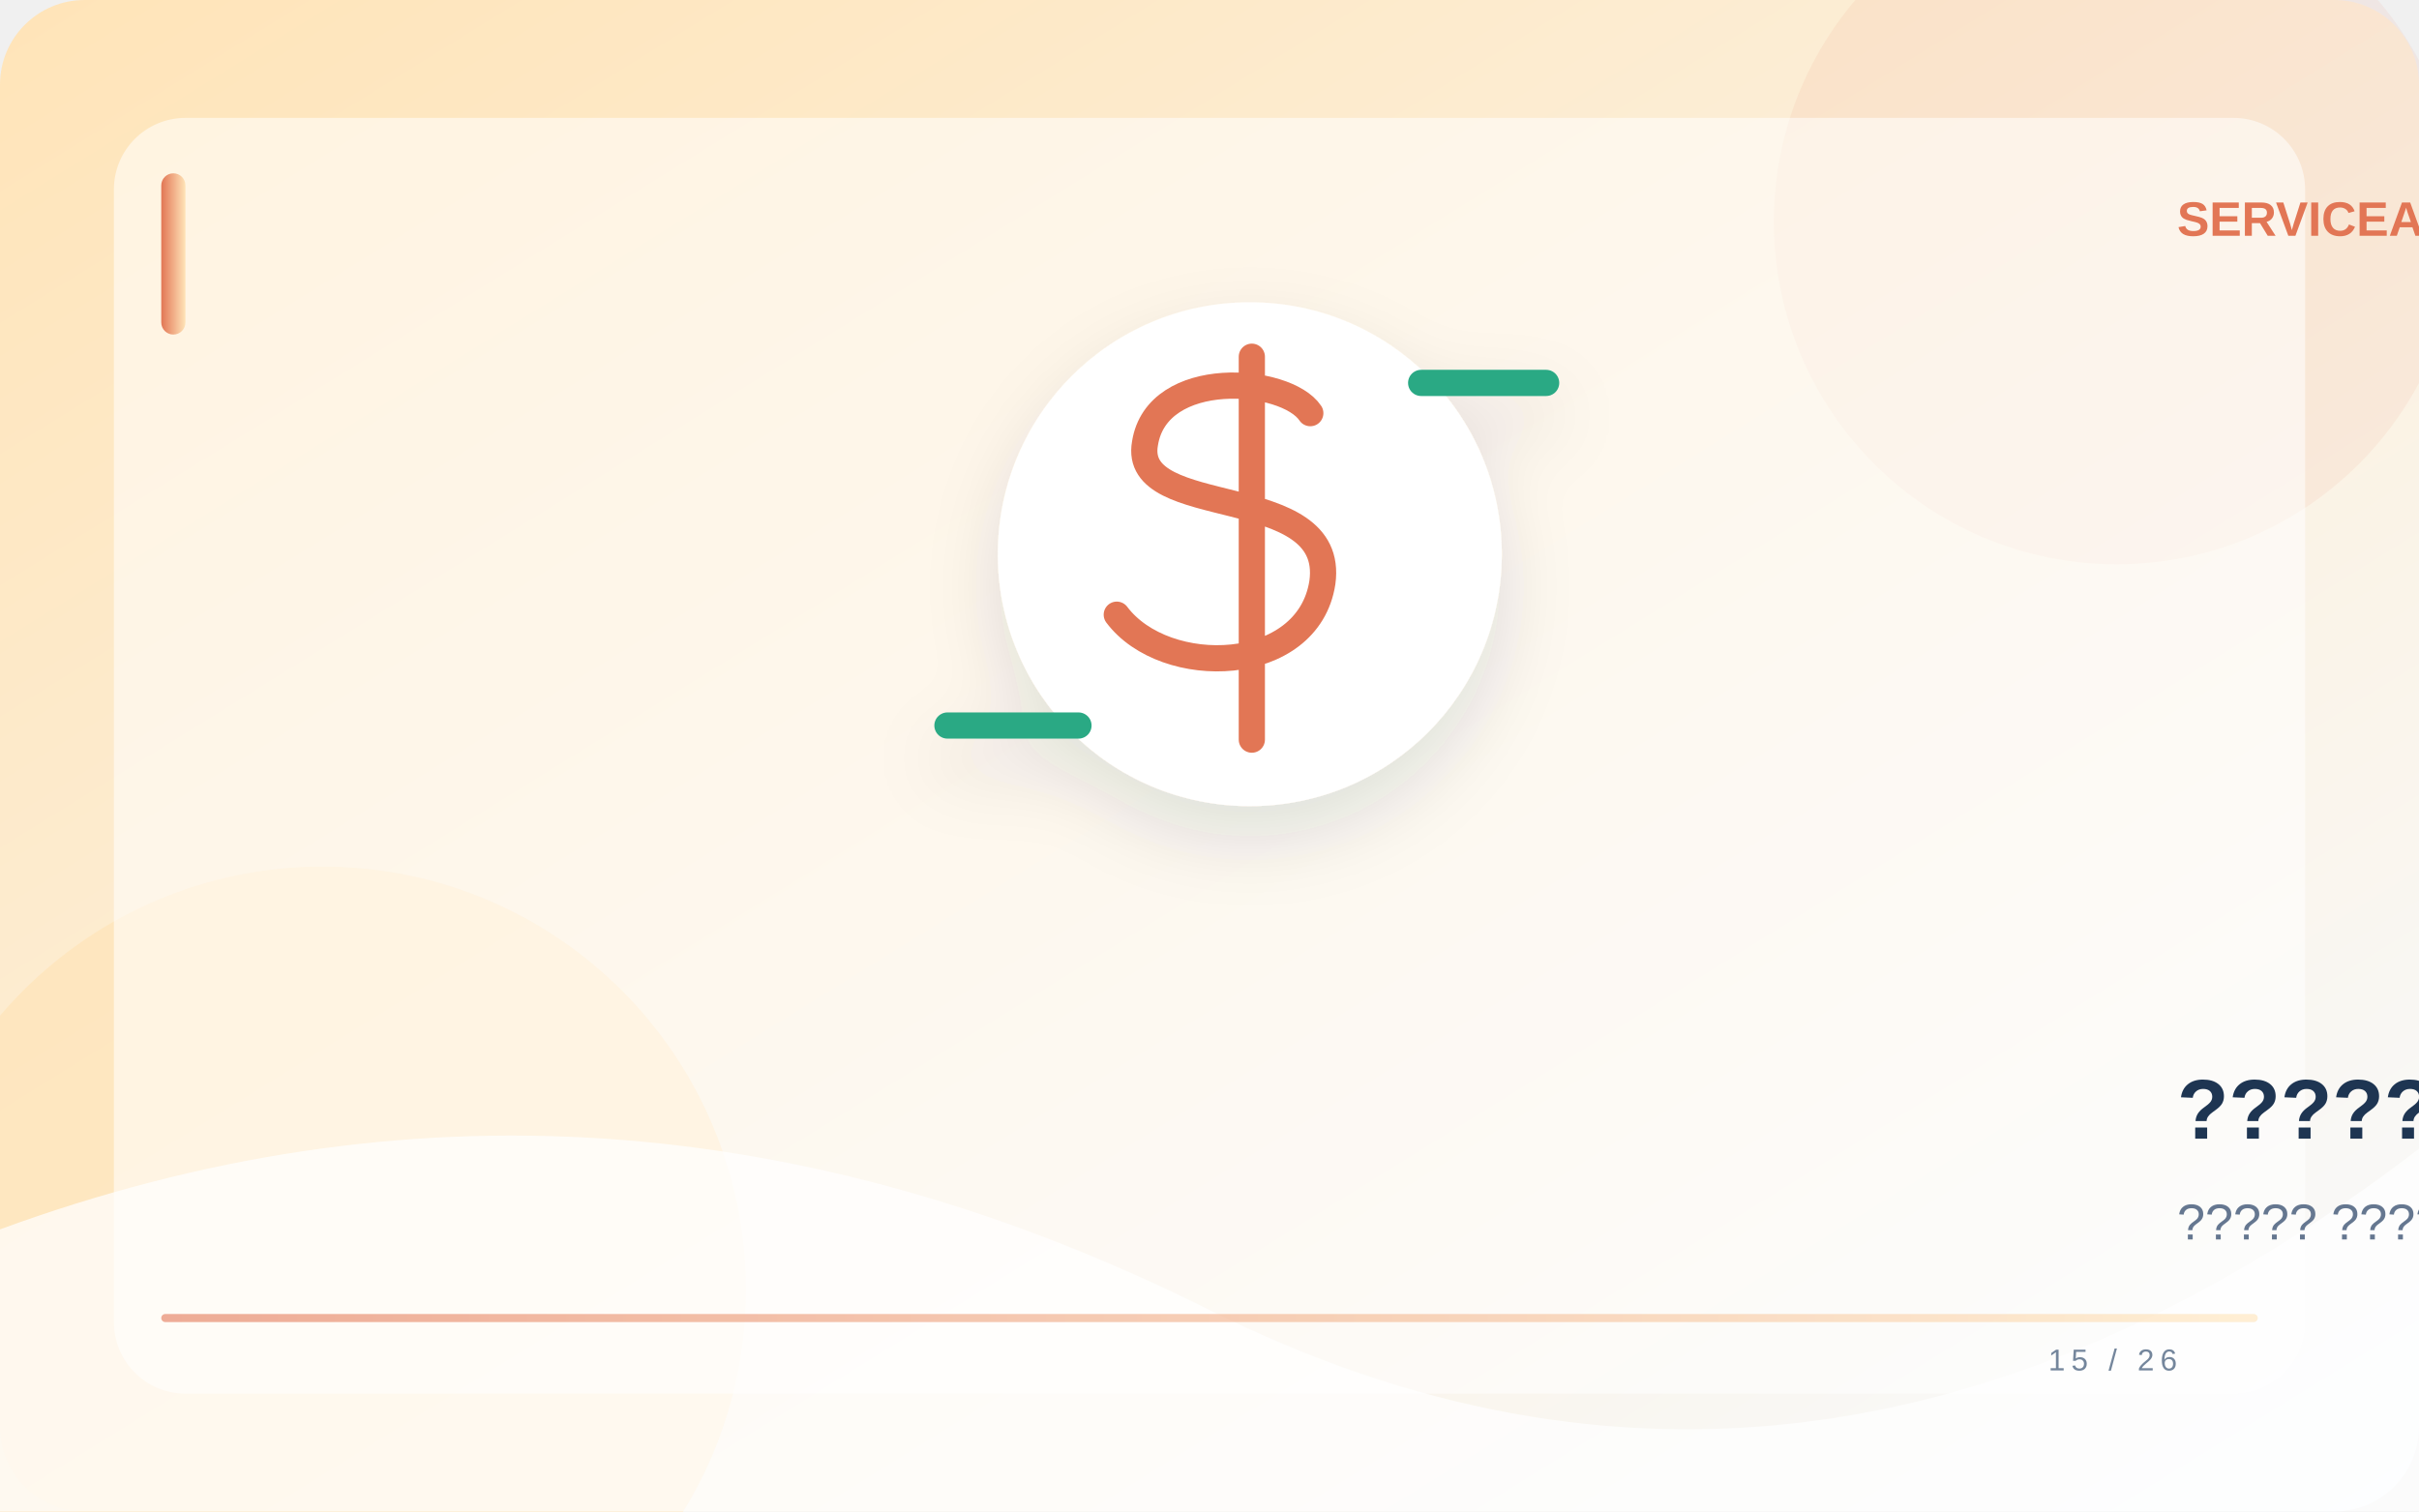
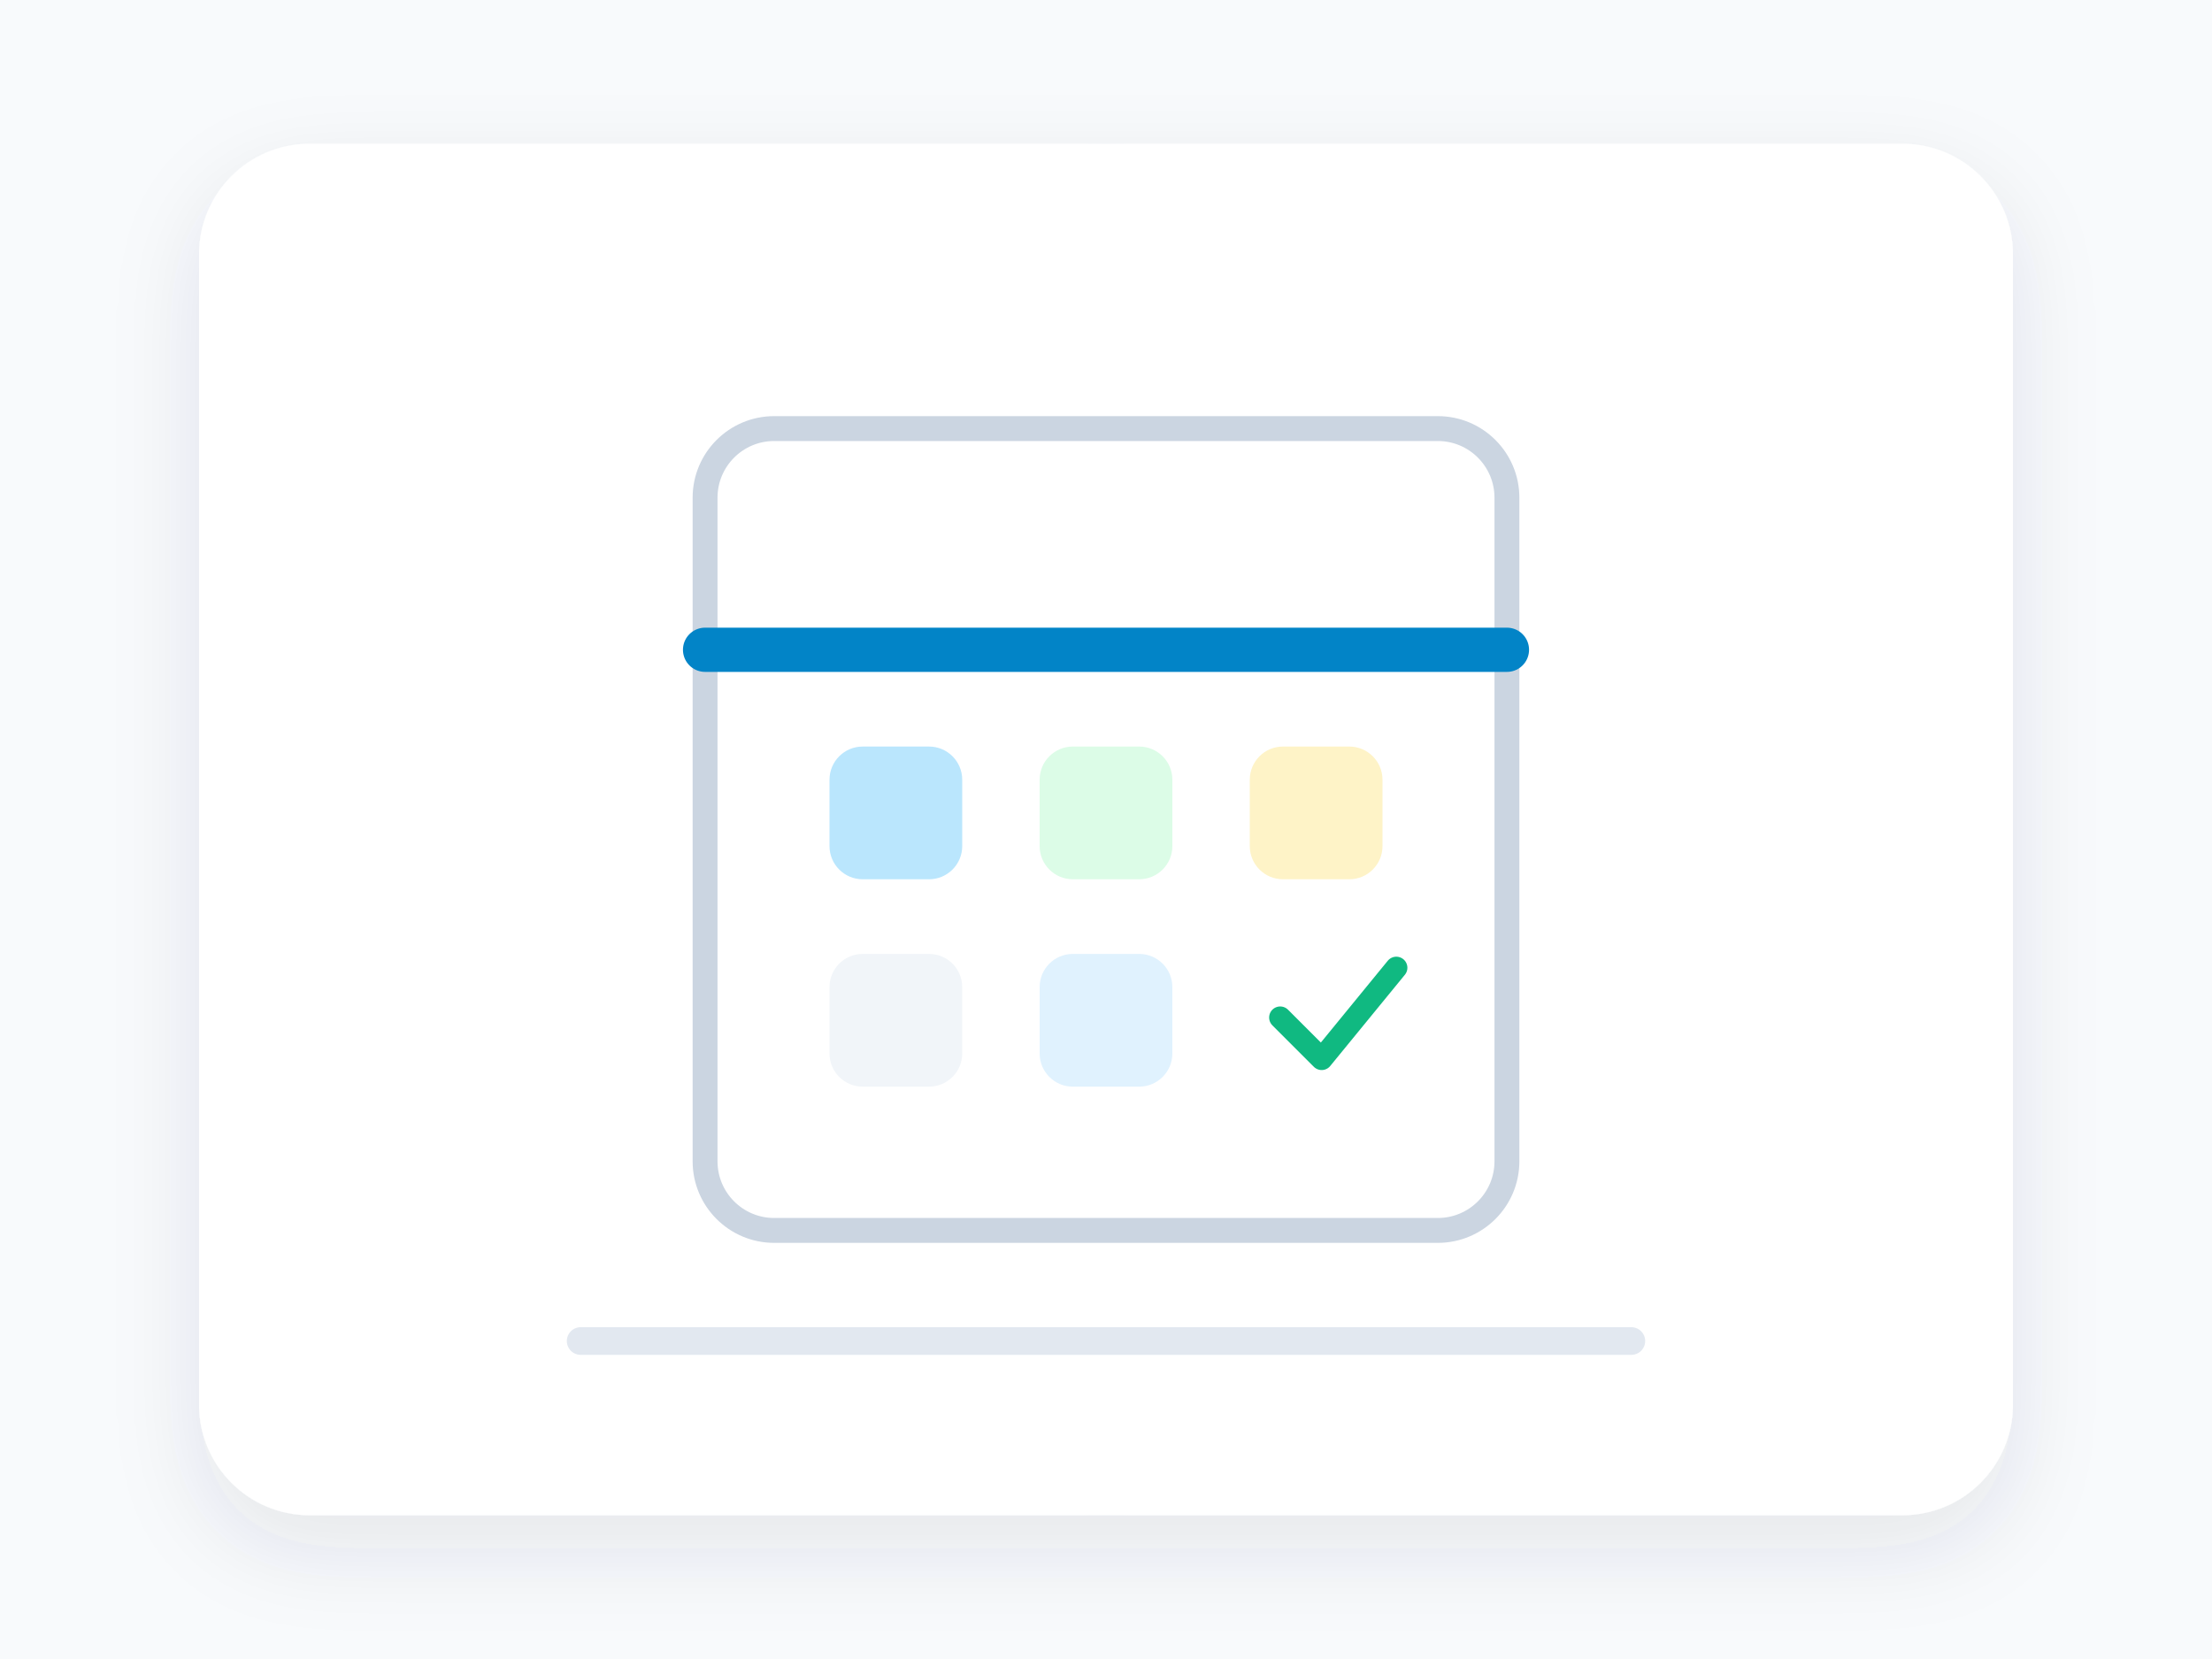
- <svg xmlns="http://www.w3.org/2000/svg" width="1200" height="750" viewBox="0 0 1200 750" role="img" aria-labelledby="title desc">
+ <svg xmlns="http://www.w3.org/2000/svg" width="800" height="600" viewBox="0 0 800 600">
  <defs>
-     <linearGradient id="bg" x1="0" y1="0" x2="1" y2="1">
-       <stop stop-color="#ffe4b8" />
-       <stop offset="1" stop-color="#f8fbff" />
-     </linearGradient>
-     <linearGradient id="band" x1="0" y1="0" x2="1" y2="0">
-       <stop stop-color="#e27655" />
-       <stop offset="1" stop-color="#ffe4b8" />
-     </linearGradient>
-     <filter id="shadow" x="-20%" y="-20%" width="140%" height="140%">
-       <feDropShadow dx="0" dy="16" stdDeviation="18" flood-color="#22334a" flood-opacity=".12" />
+     <filter id="s" x="-20%" y="-20%" width="140%" height="150%">
+       <feDropShadow dx="0" dy="12" stdDeviation="16" flood-color="#334155" flood-opacity=".10" />
    </filter>
  </defs>
-   <rect width="1200" height="750" rx="42" fill="url(#bg)" />
-   <circle cx="1050" cy="110" r="170" fill="#e27655" opacity=".08" />
-   <circle cx="160" cy="640" r="210" fill="#ffe4b8" opacity=".7" />
-   <path d="M0 610Q300 500 600 650T1200 570V750H0Z" fill="#fff" opacity=".72" />
-   <rect x="58" y="60" width="1084" height="630" rx="34" fill="#fff" opacity=".54" stroke="#fff" stroke-width="3" />
-   <g filter="url(#shadow)">
-     <circle cx="620" cy="275" r="125" fill="#fff" />
-     <path d="M650 205c-12-18-76-23-82 15-7 39 95 18 88 69-7 46-78 48-102 16m67-128v190" fill="none" stroke="#e27655" stroke-width="13" stroke-linecap="round" />
-     <path d="M470 360h65m170-170h62" stroke="#29a984" stroke-width="13" stroke-linecap="round" />
+   <rect width="800" height="600" fill="#f8fafc" />
+   <circle cx="400" cy="300" r="248" fill="#f1f5f9" />
+   <circle cx="140" cy="150" r="24" fill="#bae6fd" />
+   <circle cx="660" cy="420" r="18" fill="#d1fae5" />
+   <path d="M590 120h28m-14-14v28M170 430h24" stroke="#94a3b8" stroke-width="7" stroke-linecap="round" />
+   <rect x="72" y="52" width="656" height="496" rx="40" fill="#fff" filter="url(#s)" />
+   <path d="M210 485h380" stroke="#e2e8f0" stroke-width="10" stroke-linecap="round" />
+   <g stroke-linecap="round" stroke-linejoin="round">
+     <rect x="255" y="155" width="290" height="290" rx="25" fill="#fff" stroke="#cbd5e1" stroke-width="9" />
+     <path d="M255 235h290" stroke="#0284c7" stroke-width="16" />
+     <circle cx="325" cy="204" r="9" fill="#fff" />
+     <circle cx="360" cy="204" r="9" fill="#fff" />
+     <rect x="300" y="270" width="48" height="48" rx="12" fill="#bae6fd" />
+     <rect x="376" y="270" width="48" height="48" rx="12" fill="#dcfce7" />
+     <rect x="452" y="270" width="48" height="48" rx="12" fill="#fef3c7" />
+     <rect x="300" y="345" width="48" height="48" rx="12" fill="#f1f5f9" />
+     <rect x="376" y="345" width="48" height="48" rx="12" fill="#e0f2fe" />
+     <path d="m463 368 15 15 27-33" fill="none" stroke="#10b981" stroke-width="8" stroke-linecap="round" stroke-linejoin="round" />
  </g>
-   <rect x="80" y="86" width="12" height="80" rx="6" fill="url(#band)" />
-   <text x="1080" y="117" text-anchor="end" direction="rtl" font-family="Arial,sans-serif" font-size="24" font-weight="700" fill="#e27655">???? ???? ? SERVICEAI</text>
-   <text x="1080" y="565" text-anchor="end" direction="rtl" font-family="Arial,sans-serif" font-size="42" font-weight="700" fill="#1e3552">????? ??????</text>
-   <text x="1080" y="615" text-anchor="end" direction="rtl" font-family="Arial,sans-serif" font-size="25" fill="#657790">???? ????? ?????</text>
-   <rect x="80" y="652" width="1040" height="4" rx="2" fill="url(#band)" opacity=".6" />
-   <text x="1080" y="680" text-anchor="end" font-family="Arial,sans-serif" font-size="15" letter-spacing="3" fill="#74869c">15 / 26</text>
</svg>
